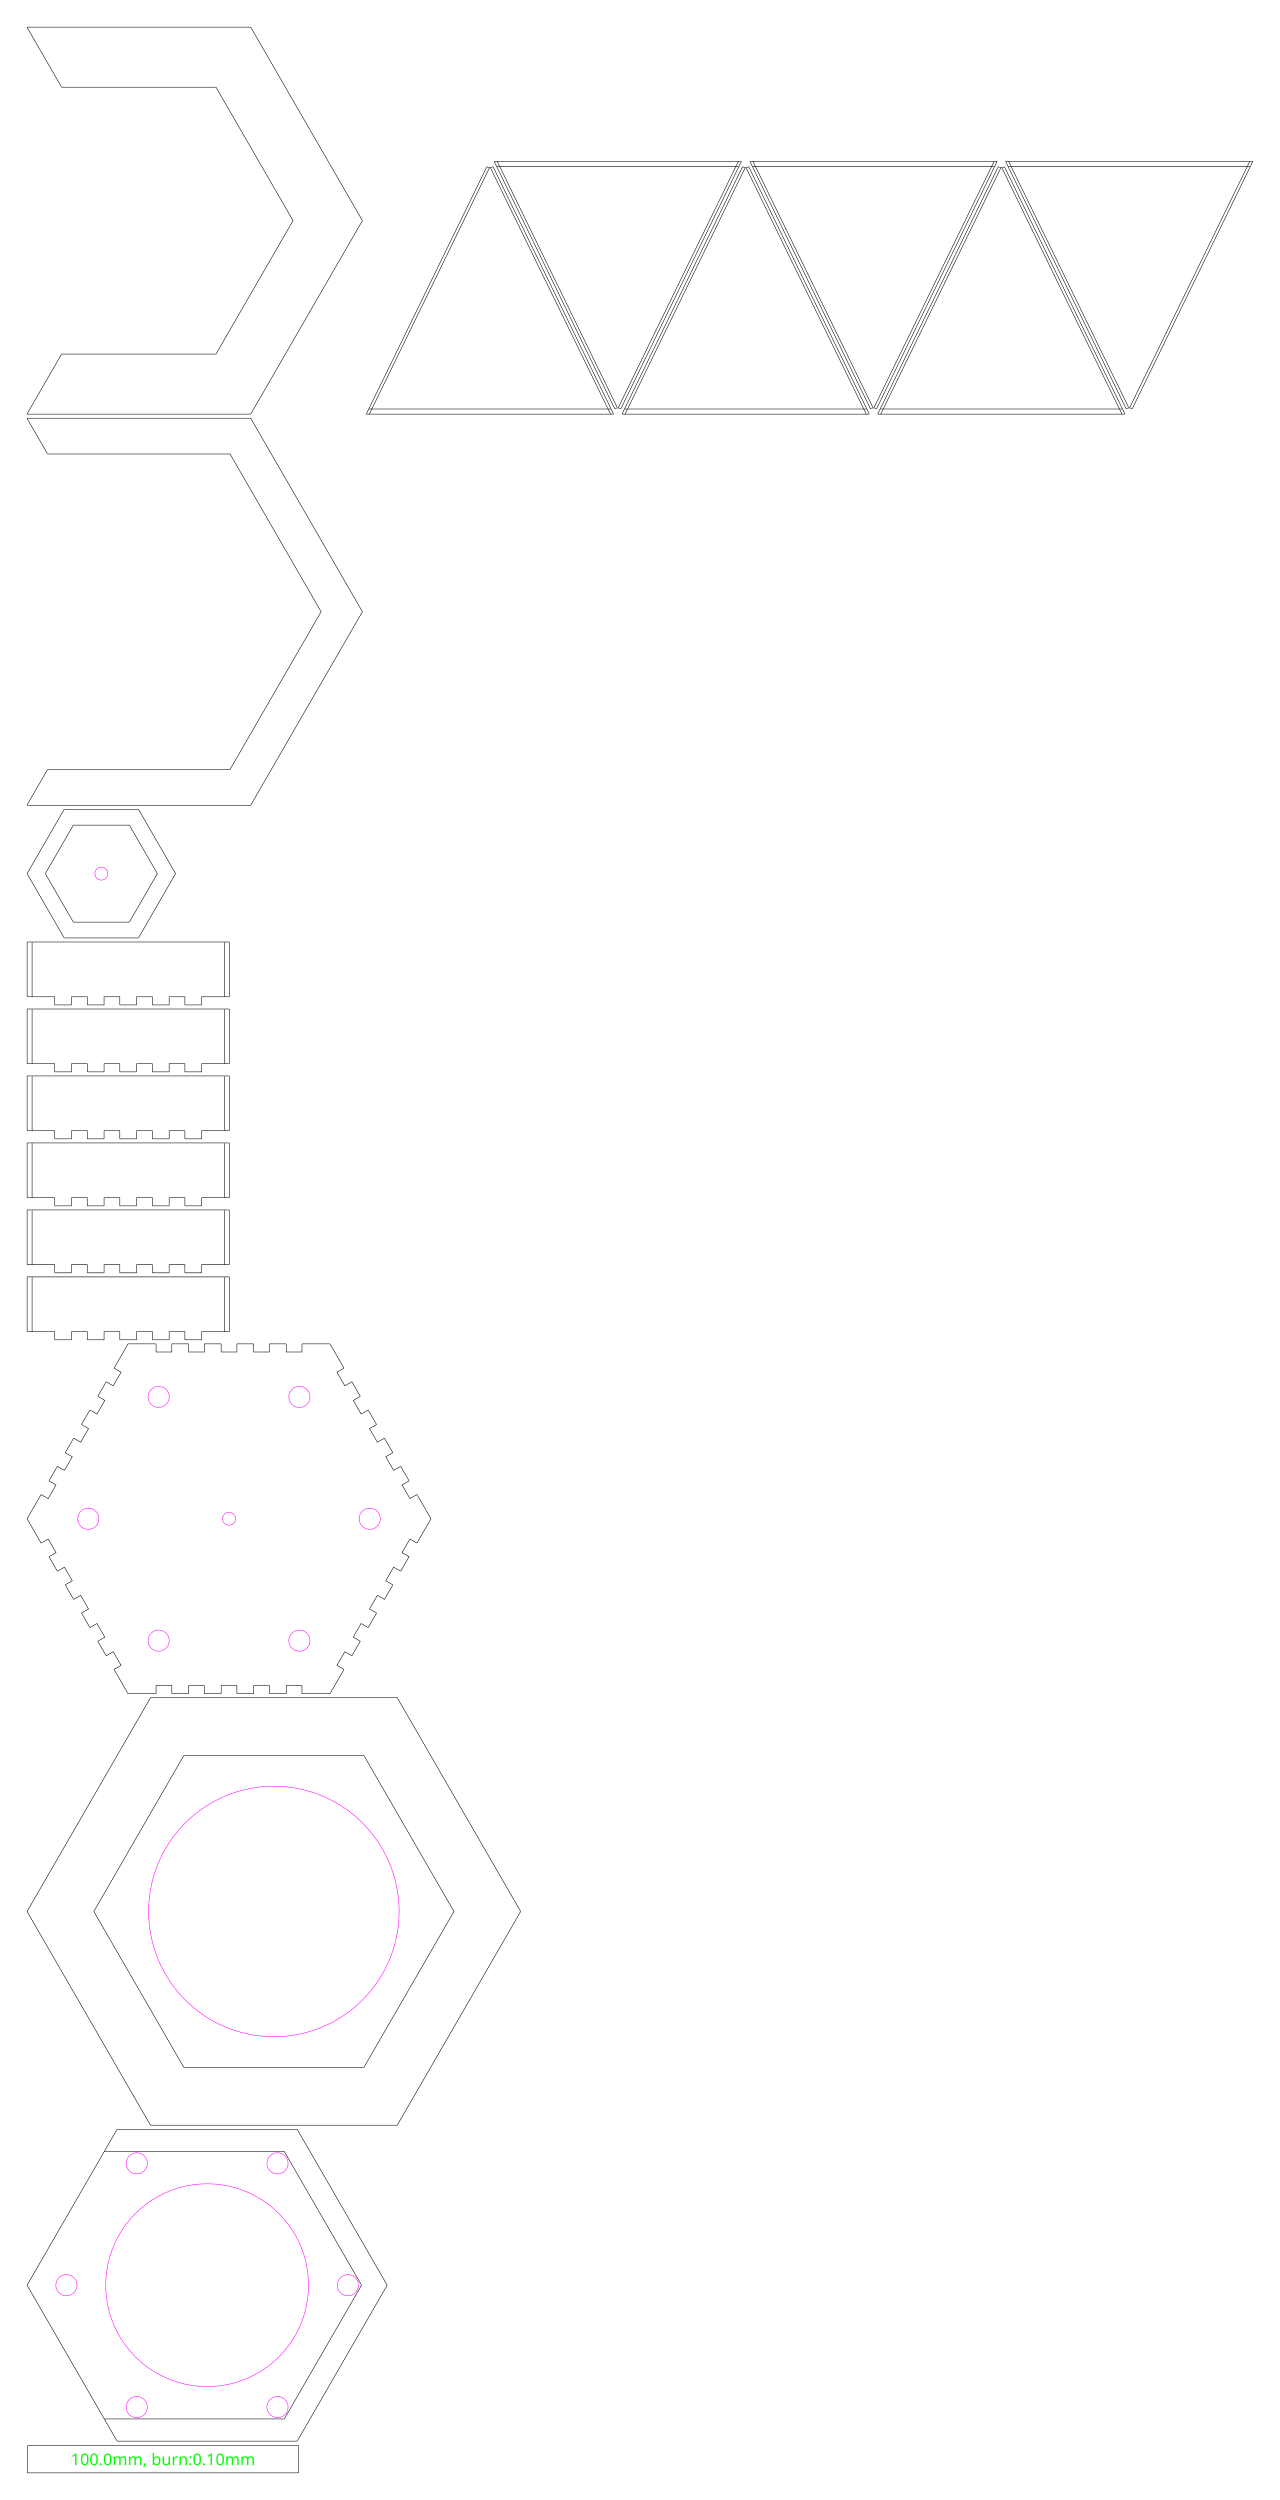
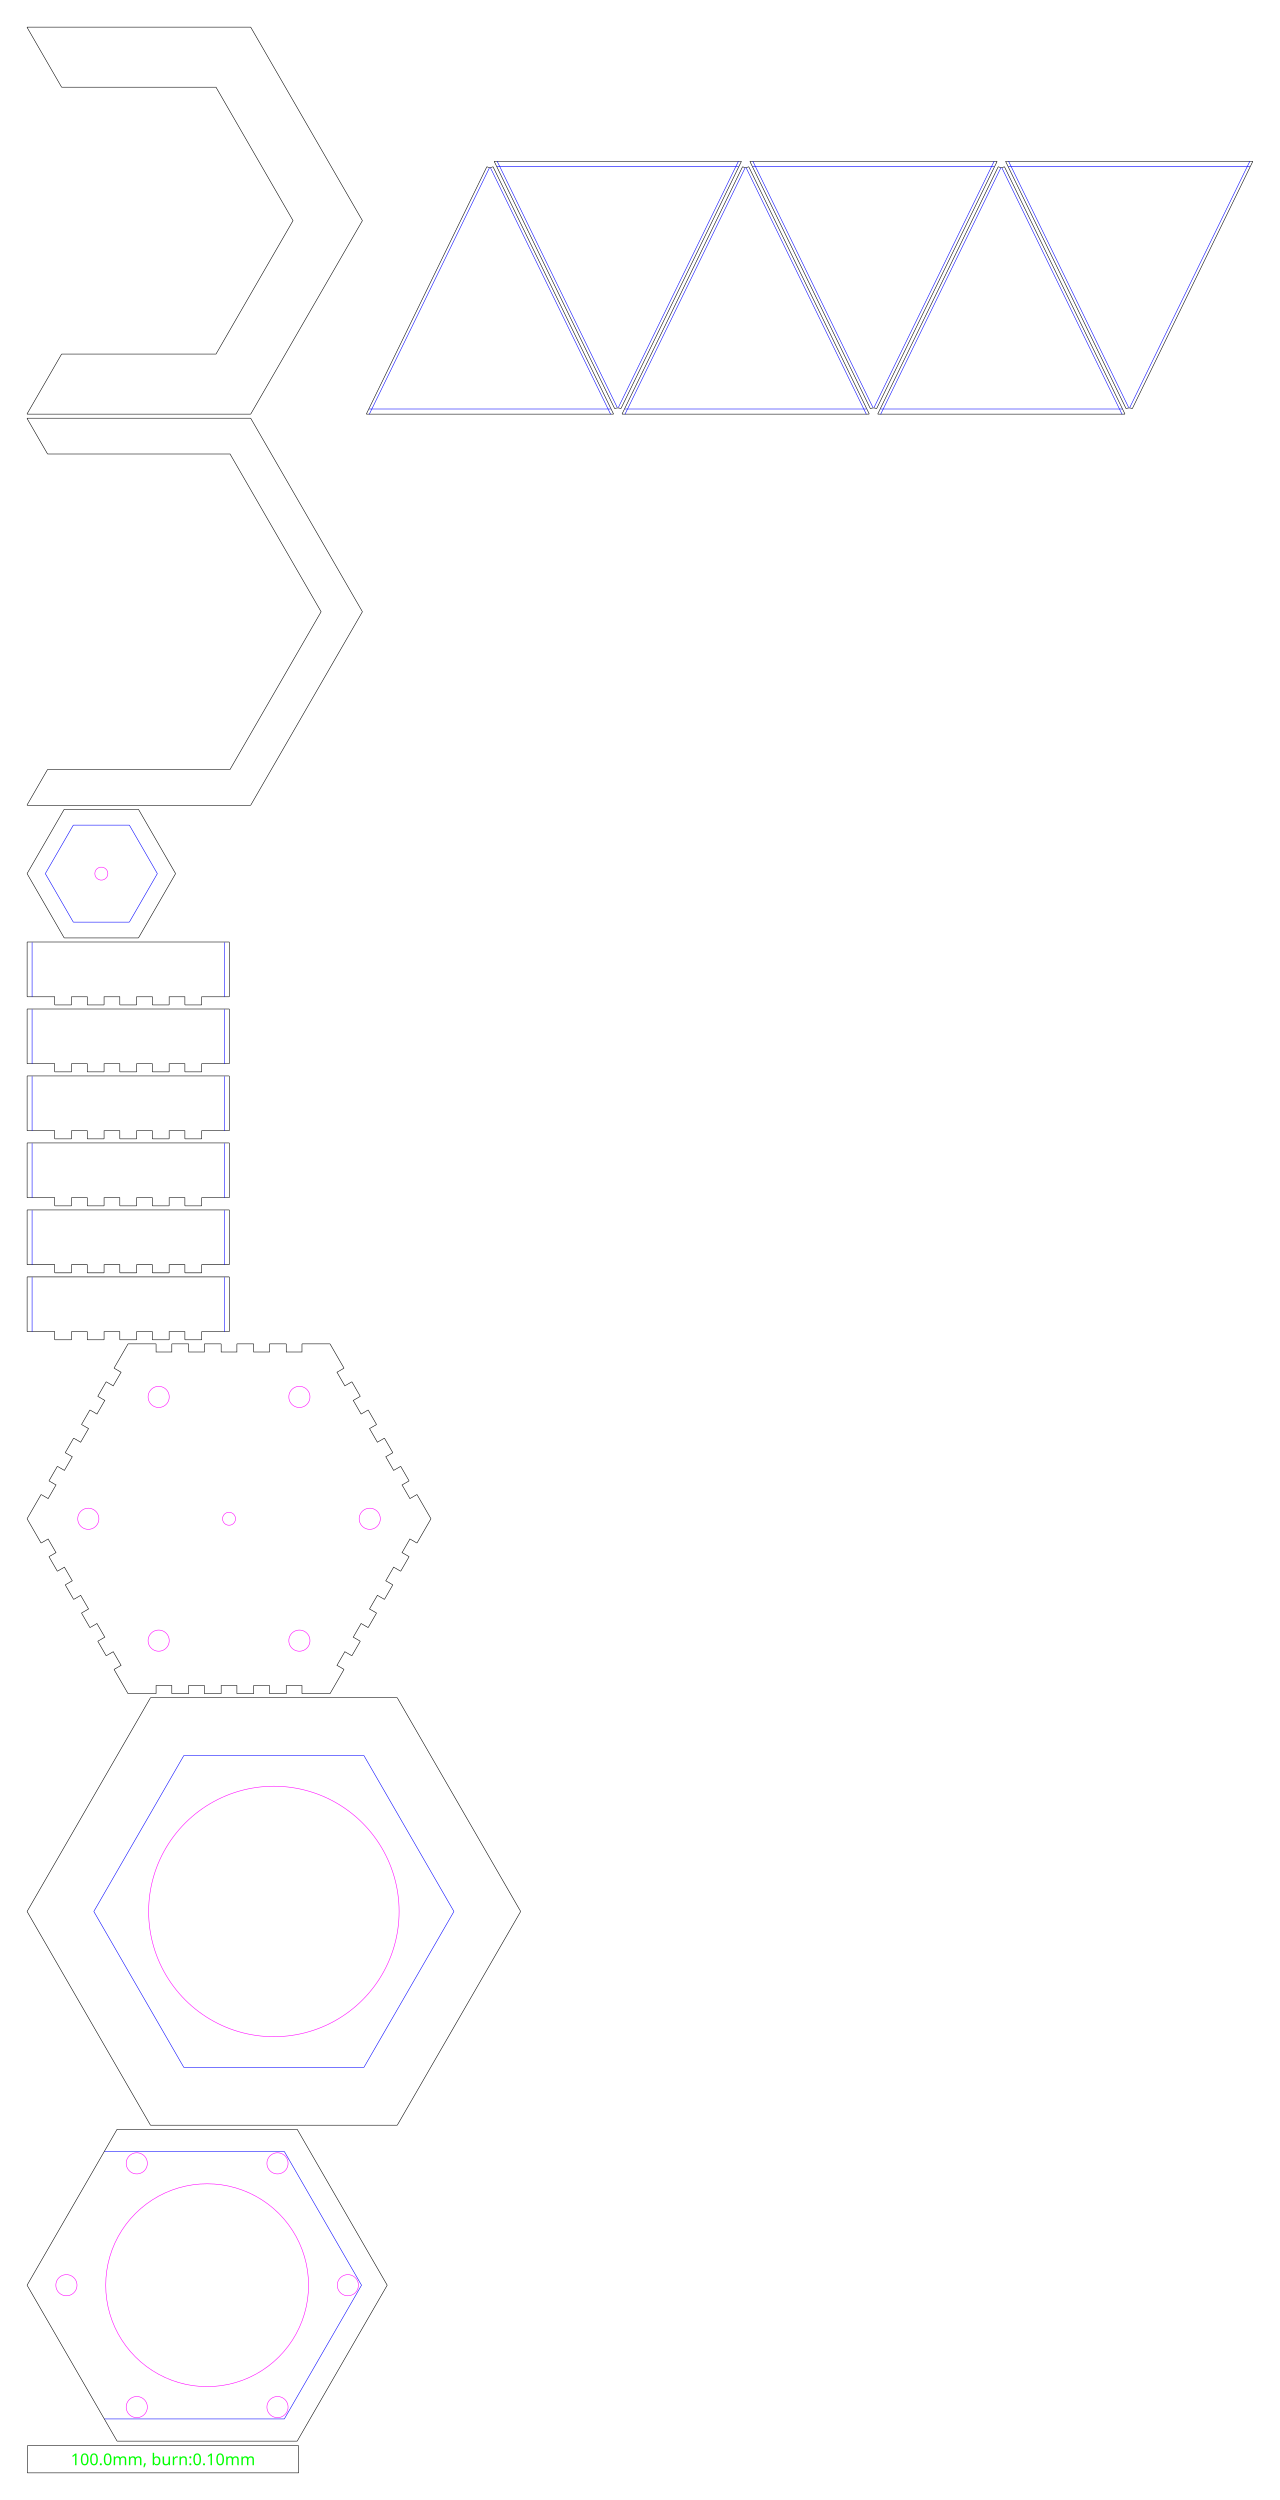
<svg xmlns="http://www.w3.org/2000/svg" height="921.90mm" viewBox="0.0 0.0 471.95 921.90" width="471.95mm">
  <g id="p-0" style="fill:none;stroke-linecap:round;stroke-linejoin:round;">
    <path d="M 10.100 911.899 H 110.100 V 901.899 H 10.100 V 911.899 Z" stroke="rgb(0,0,0)" stroke-width="0.20" />
    <text font-size="6px" style="font-family: sans-serif ; font-weight: normal; font-style: normal; fill: rgb(0,255,0)" text-anchor="middle" transform="matrix( 1.000 0.000 0.000 1.000 60.100 909.059 )">100.0mm, burn:0.10mm</text>
  </g>
  <g id="p-1" style="fill:none;stroke-linecap:round;stroke-linejoin:round;">
    <path d="M 113.785 842.695 C 113.785 849.864 111.724 856.883 107.847 862.915 C 103.971 868.946 98.443 873.736 91.921 876.715 C 85.399 879.693 78.159 880.734 71.062 879.714 C 63.965 878.694 57.311 875.655 51.893 870.960 C 46.474 866.264 42.520 860.111 40.500 853.231 C 38.480 846.352 38.480 839.037 40.500 832.158 C 42.520 825.278 46.474 819.125 51.893 814.430 C 57.311 809.734 63.965 806.696 71.062 805.675 C 78.159 804.655 85.399 805.696 91.921 808.674 C 98.443 811.653 103.971 816.443 107.847 822.475 C 111.724 828.506 113.785 835.525 113.785 842.695 Z" stroke="rgb(255,0,255)" stroke-width="0.20" />
    <path d="M 54.338 887.635 C 54.338 888.382 54.124 889.114 53.719 889.743 C 53.315 890.372 52.739 890.872 52.059 891.182 C 51.378 891.493 50.623 891.601 49.883 891.495 C 49.143 891.389 48.450 891.072 47.885 890.582 C 47.319 890.092 46.907 889.451 46.696 888.733 C 46.486 888.016 46.486 887.253 46.696 886.536 C 46.907 885.819 47.319 885.177 47.885 884.687 C 48.450 884.198 49.143 883.881 49.883 883.774 C 50.623 883.668 51.378 883.777 52.059 884.087 C 52.739 884.398 53.315 884.897 53.719 885.526 C 54.124 886.155 54.338 886.887 54.338 887.635 Z" stroke="rgb(255,0,255)" stroke-width="0.20" />
-     <path d="M 38.566 891.999 H 104.850 L 133.316 842.695 L 104.850 793.390 H 38.566" stroke="rgb(0,0,0)" stroke-width="0.20" />
+     <path d="M 38.566 891.999 H 104.850 L 133.316 842.695 L 104.850 793.390 H 38.566" stroke="rgb(0,0,255)" stroke-width="0.20" />
    <path d="M 43.242 900.199 H 109.527 C 109.563 900.199 109.596 900.180 109.614 900.149 L 142.756 842.745 C 142.774 842.714 142.774 842.676 142.756 842.645 L 109.614 785.240 C 109.596 785.210 109.563 785.190 109.527 785.190 H 43.242 C 43.207 785.190 43.174 785.210 43.156 785.240 L 10.013 842.645 C 9.996 842.676 9.996 842.714 10.013 842.745 L 43.156 900.149 C 43.174 900.180 43.207 900.199 43.242 900.199 Z" stroke="rgb(0,0,0)" stroke-width="0.20" />
    <path d="M 104.281 884.257 C 104.928 884.631 105.455 885.183 105.797 885.848 C 106.140 886.512 106.284 887.261 106.213 888.005 C 106.142 888.750 105.859 889.458 105.396 890.045 C 104.934 890.633 104.313 891.076 103.606 891.320 C 102.900 891.565 102.138 891.601 101.411 891.425 C 100.685 891.248 100.024 890.867 99.508 890.326 C 98.992 889.785 98.643 889.107 98.501 888.373 C 98.360 887.639 98.432 886.879 98.710 886.185 C 98.988 885.491 99.460 884.891 100.069 884.458 C 100.678 884.024 101.398 883.775 102.145 883.739 C 102.892 883.703 103.633 883.883 104.281 884.257 Z" stroke="rgb(255,0,255)" stroke-width="0.20" />
    <path d="M 126.327 839.317 C 126.974 838.943 127.716 838.763 128.462 838.799 C 129.209 838.835 129.930 839.084 130.539 839.518 C 131.148 839.951 131.620 840.551 131.898 841.245 C 132.175 841.939 132.248 842.699 132.106 843.433 C 131.965 844.167 131.615 844.845 131.099 845.386 C 130.584 845.927 129.923 846.308 129.196 846.485 C 128.470 846.661 127.708 846.625 127.001 846.380 C 126.295 846.136 125.673 845.693 125.211 845.105 C 124.749 844.518 124.466 843.810 124.395 843.065 C 124.324 842.321 124.468 841.572 124.810 840.908 C 125.153 840.243 125.679 839.691 126.327 839.317 Z" stroke="rgb(255,0,255)" stroke-width="0.20" />
    <path d="M 98.431 797.755 C 98.431 797.007 98.646 796.275 99.050 795.646 C 99.454 795.017 100.031 794.518 100.711 794.207 C 101.391 793.896 102.146 793.788 102.886 793.894 C 103.626 794.001 104.320 794.318 104.885 794.807 C 105.450 795.297 105.862 795.938 106.073 796.656 C 106.283 797.373 106.283 798.136 106.073 798.853 C 105.862 799.571 105.450 800.212 104.885 800.702 C 104.320 801.192 103.626 801.508 102.886 801.615 C 102.146 801.721 101.391 801.613 100.711 801.302 C 100.031 800.992 99.454 800.492 99.050 799.863 C 98.646 799.234 98.431 798.502 98.431 797.755 Z" stroke="rgb(255,0,255)" stroke-width="0.20" />
    <path d="M 48.488 801.132 C 47.841 800.758 47.315 800.206 46.972 799.542 C 46.629 798.877 46.485 798.128 46.556 797.384 C 46.627 796.640 46.911 795.931 47.373 795.344 C 47.835 794.756 48.456 794.314 49.163 794.069 C 49.869 793.825 50.631 793.788 51.358 793.964 C 52.084 794.141 52.745 794.522 53.261 795.063 C 53.777 795.604 54.126 796.282 54.268 797.016 C 54.409 797.751 54.337 798.510 54.059 799.204 C 53.781 799.898 53.310 800.498 52.701 800.931 C 52.092 801.365 51.371 801.615 50.624 801.650 C 49.877 801.686 49.136 801.506 48.488 801.132 Z" stroke="rgb(255,0,255)" stroke-width="0.20" />
    <path d="M 26.442 846.072 C 25.795 846.446 25.054 846.626 24.307 846.590 C 23.560 846.555 22.839 846.305 22.230 845.871 C 21.621 845.438 21.150 844.838 20.872 844.144 C 20.594 843.450 20.521 842.691 20.663 841.957 C 20.804 841.222 21.154 840.544 21.670 840.003 C 22.186 839.462 22.846 839.081 23.573 838.905 C 24.299 838.728 25.061 838.765 25.768 839.009 C 26.474 839.254 27.096 839.696 27.558 840.284 C 28.020 840.871 28.304 841.580 28.375 842.324 C 28.446 843.068 28.301 843.817 27.959 844.482 C 27.616 845.146 27.090 845.698 26.442 846.072 Z" stroke="rgb(255,0,255)" stroke-width="0.20" />
  </g>
  <g id="p-2" style="fill:none;stroke-linecap:round;stroke-linejoin:round;">
    <path d="M 147.177 704.875 C 147.177 713.729 144.632 722.396 139.845 729.845 C 135.059 737.293 128.232 743.208 120.178 746.886 C 112.124 750.564 103.183 751.850 94.420 750.590 C 85.656 749.330 77.439 745.577 70.748 739.779 C 64.057 733.981 59.173 726.382 56.678 717.887 C 54.184 709.392 54.184 700.359 56.678 691.864 C 59.173 683.369 64.057 675.769 70.748 669.971 C 77.439 664.173 85.656 660.421 94.420 659.161 C 103.183 657.901 112.124 659.186 120.178 662.864 C 128.232 666.542 135.059 672.458 139.845 679.906 C 144.632 687.354 147.177 696.022 147.177 704.875 Z" stroke="rgb(255,0,255)" stroke-width="0.20" />
-     <path d="M 67.850 762.380 H 134.135 C 134.170 762.380 134.203 762.360 134.221 762.330 L 167.364 704.925 C 167.381 704.894 167.381 704.856 167.364 704.825 L 134.221 647.421 C 134.203 647.390 134.170 647.371 134.135 647.371 H 67.850 C 67.814 647.371 67.781 647.390 67.763 647.421 L 34.621 704.825 C 34.603 704.856 34.603 704.894 34.621 704.925 L 67.763 762.330 C 67.781 762.360 67.814 762.380 67.850 762.380 Z" stroke="rgb(0,0,0)" stroke-width="0.20" />
+     <path d="M 67.850 762.380 H 134.135 C 134.170 762.380 134.203 762.360 134.221 762.330 L 167.364 704.925 C 167.381 704.894 167.381 704.856 167.364 704.825 L 134.221 647.421 C 134.203 647.390 134.170 647.371 134.135 647.371 H 67.850 C 67.814 647.371 67.781 647.390 67.763 647.421 L 34.621 704.825 C 34.603 704.856 34.603 704.894 34.621 704.925 L 67.763 762.330 C 67.781 762.360 67.814 762.380 67.850 762.380 Z" stroke="rgb(0,0,255)" stroke-width="0.20" />
    <path d="M 55.546 783.690 H 146.438 C 146.474 783.690 146.507 783.671 146.525 783.640 L 191.971 704.925 C 191.989 704.894 191.989 704.856 191.971 704.825 L 146.525 626.110 C 146.507 626.079 146.474 626.060 146.438 626.060 H 55.546 C 55.510 626.060 55.477 626.079 55.460 626.110 L 10.013 704.825 C 9.996 704.856 9.996 704.894 10.013 704.925 L 55.460 783.640 C 55.477 783.671 55.510 783.690 55.546 783.690 Z" stroke="rgb(0,0,0)" stroke-width="0.20" />
  </g>
  <g id="p-3" style="fill:none;stroke-linecap:round;stroke-linejoin:round;">
    <path d="M 86.856 560.066 C 86.856 560.526 86.724 560.976 86.475 561.363 C 86.227 561.750 85.872 562.058 85.453 562.249 C 85.035 562.440 84.570 562.507 84.115 562.441 C 83.659 562.376 83.232 562.181 82.885 561.880 C 82.537 561.578 82.283 561.183 82.154 560.742 C 82.024 560.301 82.024 559.831 82.154 559.390 C 82.283 558.948 82.537 558.553 82.885 558.252 C 83.232 557.951 83.659 557.756 84.115 557.690 C 84.570 557.625 85.035 557.692 85.453 557.883 C 85.872 558.074 86.227 558.381 86.475 558.768 C 86.724 559.155 86.856 559.606 86.856 560.066 Z" stroke="rgb(255,0,255)" stroke-width="0.20" />
    <path d="M 62.410 605.006 C 62.410 605.754 62.195 606.485 61.791 607.114 C 61.387 607.743 60.810 608.243 60.130 608.553 C 59.450 608.864 58.695 608.973 57.955 608.866 C 57.215 608.760 56.521 608.443 55.956 607.953 C 55.391 607.464 54.979 606.822 54.768 606.105 C 54.558 605.387 54.558 604.624 54.768 603.907 C 54.979 603.190 55.391 602.548 55.956 602.058 C 56.521 601.569 57.215 601.252 57.955 601.146 C 58.695 601.039 59.450 601.148 60.130 601.458 C 60.810 601.769 61.387 602.268 61.791 602.897 C 62.195 603.526 62.410 604.258 62.410 605.006 Z" stroke="rgb(255,0,255)" stroke-width="0.20" />
    <path d="M 49.010 624.560 H 57.456 C 57.512 624.560 57.556 624.516 57.556 624.460 V 621.560 C 57.556 621.460 57.456 621.560 57.556 621.560 H 63.356 C 63.456 621.560 63.356 621.460 63.356 621.560 V 624.460 C 63.356 624.516 63.401 624.560 63.456 624.560 H 69.456 C 69.512 624.560 69.556 624.516 69.556 624.460 V 621.560 C 69.556 621.460 69.456 621.560 69.556 621.560 H 75.356 C 75.456 621.560 75.356 621.460 75.356 621.560 V 624.460 C 75.356 624.516 75.401 624.560 75.456 624.560 H 81.456 C 81.512 624.560 81.556 624.516 81.556 624.460 V 621.560 C 81.556 621.460 81.456 621.560 81.556 621.560 H 87.356 C 87.456 621.560 87.356 621.460 87.356 621.560 V 624.460 C 87.356 624.516 87.401 624.560 87.456 624.560 H 93.456 C 93.512 624.560 93.556 624.516 93.556 624.460 V 621.560 C 93.556 621.460 93.456 621.560 93.556 621.560 H 99.356 C 99.456 621.560 99.356 621.460 99.356 621.560 V 624.460 C 99.356 624.516 99.401 624.560 99.456 624.560 H 105.456 C 105.512 624.560 105.556 624.516 105.556 624.460 V 621.560 C 105.556 621.460 105.456 621.560 105.556 621.560 H 111.356 C 111.456 621.560 111.356 621.460 111.356 621.560 V 624.460 C 111.356 624.516 111.401 624.560 111.456 624.560 H 119.903 H 121.635 C 121.670 624.560 121.703 624.541 121.721 624.510 L 122.587 623.010 L 126.810 615.696 C 126.838 615.648 126.822 615.587 126.774 615.559 L 124.262 614.109 C 124.176 614.059 124.212 614.196 124.262 614.109 L 127.162 609.086 C 127.212 609.000 127.076 609.036 127.162 609.086 L 129.674 610.536 C 129.722 610.564 129.783 610.547 129.810 610.500 L 132.810 605.303 C 132.838 605.256 132.822 605.194 132.774 605.167 L 130.262 603.717 C 130.176 603.667 130.212 603.803 130.262 603.717 L 133.162 598.694 C 133.212 598.607 133.076 598.644 133.162 598.694 L 135.674 600.144 C 135.722 600.172 135.783 600.155 135.810 600.107 L 138.810 594.911 C 138.838 594.863 138.822 594.802 138.774 594.775 L 136.262 593.325 C 136.176 593.275 136.212 593.411 136.262 593.325 L 139.162 588.302 C 139.212 588.215 139.076 588.252 139.162 588.302 L 141.674 589.752 C 141.722 589.779 141.783 589.763 141.810 589.715 L 144.810 584.519 C 144.838 584.471 144.822 584.410 144.774 584.382 L 142.262 582.932 C 142.176 582.882 142.212 583.019 142.262 582.932 L 145.162 577.909 C 145.212 577.823 145.076 577.859 145.162 577.909 L 147.674 579.359 C 147.722 579.387 147.783 579.371 147.810 579.323 L 150.810 574.127 C 150.838 574.079 150.822 574.018 150.774 573.990 L 148.262 572.540 C 148.176 572.490 148.212 572.627 148.262 572.540 L 151.162 567.517 C 151.212 567.430 151.076 567.467 151.162 567.517 L 153.674 568.967 C 153.722 568.995 153.783 568.978 153.810 568.930 L 158.033 561.616 L 158.899 560.116 C 158.917 560.085 158.917 560.047 158.899 560.016 L 158.033 558.516 L 153.810 551.201 C 153.783 551.153 153.722 551.137 153.674 551.165 L 151.162 552.615 C 151.076 552.665 151.212 552.701 151.162 552.615 L 148.262 547.592 C 148.212 547.505 148.176 547.642 148.262 547.592 L 150.774 546.142 C 150.822 546.114 150.838 546.053 150.810 546.005 L 147.810 540.809 C 147.783 540.761 147.722 540.745 147.674 540.772 L 145.162 542.222 C 145.076 542.272 145.212 542.309 145.162 542.222 L 142.262 537.199 C 142.212 537.113 142.176 537.249 142.262 537.199 L 144.774 535.749 C 144.822 535.722 144.838 535.661 144.810 535.613 L 141.810 530.417 C 141.783 530.369 141.722 530.352 141.674 530.380 L 139.162 531.830 C 139.076 531.880 139.212 531.917 139.162 531.830 L 136.262 526.807 C 136.212 526.720 136.176 526.857 136.262 526.807 L 138.774 525.357 C 138.822 525.329 138.838 525.268 138.810 525.220 L 135.810 520.024 C 135.783 519.976 135.722 519.960 135.674 519.988 L 133.162 521.438 C 133.076 521.488 133.212 521.524 133.162 521.438 L 130.262 516.415 C 130.212 516.328 130.176 516.465 130.262 516.415 L 132.774 514.965 C 132.822 514.937 132.838 514.876 132.810 514.828 L 129.810 509.632 C 129.783 509.584 129.722 509.568 129.674 509.595 L 127.162 511.045 C 127.076 511.095 127.212 511.132 127.162 511.045 L 124.262 506.022 C 124.212 505.936 124.176 506.072 124.262 506.022 L 126.774 504.572 C 126.822 504.545 126.838 504.484 126.810 504.436 L 122.587 497.121 L 121.721 495.621 C 121.703 495.590 121.670 495.571 121.635 495.571 H 119.903 H 111.456 C 111.401 495.571 111.356 495.616 111.356 495.671 V 498.571 C 111.356 498.671 111.456 498.571 111.356 498.571 H 105.556 C 105.456 498.571 105.556 498.671 105.556 498.571 V 495.671 C 105.556 495.616 105.512 495.571 105.456 495.571 H 99.456 C 99.401 495.571 99.356 495.616 99.356 495.671 V 498.571 C 99.356 498.671 99.456 498.571 99.356 498.571 H 93.556 C 93.456 498.571 93.556 498.671 93.556 498.571 V 495.671 C 93.556 495.616 93.512 495.571 93.456 495.571 H 87.456 C 87.401 495.571 87.356 495.616 87.356 495.671 V 498.571 C 87.356 498.671 87.456 498.571 87.356 498.571 H 81.556 C 81.456 498.571 81.556 498.671 81.556 498.571 V 495.671 C 81.556 495.616 81.512 495.571 81.456 495.571 H 75.456 C 75.401 495.571 75.356 495.616 75.356 495.671 V 498.571 C 75.356 498.671 75.456 498.571 75.356 498.571 H 69.556 C 69.456 498.571 69.556 498.671 69.556 498.571 V 495.671 C 69.556 495.616 69.512 495.571 69.456 495.571 H 63.456 C 63.401 495.571 63.356 495.616 63.356 495.671 V 498.571 C 63.356 498.671 63.456 498.571 63.356 498.571 H 57.556 C 57.456 498.571 57.556 498.671 57.556 498.571 V 495.671 C 57.556 495.616 57.512 495.571 57.456 495.571 H 49.010 H 47.278 C 47.242 495.571 47.209 495.590 47.192 495.621 L 46.326 497.121 L 42.102 504.436 C 42.075 504.484 42.091 504.545 42.139 504.572 L 44.651 506.022 C 44.737 506.072 44.701 505.936 44.651 506.022 L 41.751 511.045 C 41.701 511.132 41.837 511.095 41.751 511.045 L 39.239 509.595 C 39.191 509.568 39.130 509.584 39.102 509.632 L 36.102 514.828 C 36.075 514.876 36.091 514.937 36.139 514.965 L 38.651 516.415 C 38.737 516.465 38.701 516.328 38.651 516.415 L 35.751 521.438 C 35.701 521.524 35.837 521.488 35.751 521.438 L 33.239 519.988 C 33.191 519.960 33.130 519.976 33.102 520.024 L 30.102 525.220 C 30.075 525.268 30.091 525.329 30.139 525.357 L 32.651 526.807 C 32.737 526.857 32.701 526.720 32.651 526.807 L 29.751 531.830 C 29.701 531.917 29.837 531.880 29.751 531.830 L 27.239 530.380 C 27.191 530.352 27.130 530.369 27.102 530.417 L 24.102 535.613 C 24.075 535.661 24.091 535.722 24.139 535.749 L 26.651 537.199 C 26.737 537.249 26.701 537.113 26.651 537.199 L 23.751 542.222 C 23.701 542.309 23.837 542.272 23.751 542.222 L 21.239 540.772 C 21.191 540.745 21.130 540.761 21.102 540.809 L 18.102 546.005 C 18.075 546.053 18.091 546.114 18.139 546.142 L 20.651 547.592 C 20.737 547.642 20.701 547.505 20.651 547.592 L 17.751 552.615 C 17.701 552.701 17.837 552.665 17.751 552.615 L 15.239 551.165 C 15.191 551.137 15.130 551.153 15.102 551.201 L 10.879 558.516 L 10.013 560.016 C 9.996 560.047 9.996 560.085 10.013 560.116 L 10.879 561.616 L 15.102 568.930 C 15.130 568.978 15.191 568.995 15.239 568.967 L 17.751 567.517 C 17.837 567.467 17.701 567.430 17.751 567.517 L 20.651 572.540 C 20.701 572.627 20.737 572.490 20.651 572.540 L 18.139 573.990 C 18.091 574.018 18.075 574.079 18.102 574.127 L 21.102 579.323 C 21.130 579.371 21.191 579.387 21.239 579.359 L 23.751 577.909 C 23.837 577.859 23.701 577.823 23.751 577.909 L 26.651 582.932 C 26.701 583.019 26.737 582.882 26.651 582.932 L 24.139 584.382 C 24.091 584.410 24.075 584.471 24.102 584.519 L 27.102 589.715 C 27.130 589.763 27.191 589.779 27.239 589.752 L 29.751 588.302 C 29.837 588.252 29.701 588.215 29.751 588.302 L 32.651 593.325 C 32.701 593.411 32.737 593.275 32.651 593.325 L 30.139 594.775 C 30.091 594.802 30.075 594.863 30.102 594.911 L 33.102 600.107 C 33.130 600.155 33.191 600.172 33.239 600.144 L 35.751 598.694 C 35.837 598.644 35.701 598.607 35.751 598.694 L 38.651 603.717 C 38.701 603.803 38.737 603.667 38.651 603.717 L 36.139 605.167 C 36.091 605.194 36.075 605.256 36.102 605.303 L 39.102 610.500 C 39.130 610.547 39.191 610.564 39.239 610.536 L 41.751 609.086 C 41.837 609.036 41.701 609.000 41.751 609.086 L 44.651 614.109 C 44.701 614.196 44.737 614.059 44.651 614.109 L 42.139 615.559 C 42.091 615.587 42.075 615.648 42.102 615.696 L 46.326 623.010 L 47.192 624.510 C 47.209 624.541 47.242 624.560 47.278 624.560 H 49.010 Z" stroke="rgb(0,0,0)" stroke-width="0.20" />
    <path d="M 112.353 601.628 C 113.000 602.002 113.526 602.554 113.869 603.219 C 114.212 603.883 114.356 604.632 114.285 605.377 C 114.214 606.121 113.930 606.829 113.468 607.417 C 113.006 608.004 112.385 608.447 111.678 608.691 C 110.972 608.936 110.210 608.972 109.483 608.796 C 108.757 608.620 108.096 608.238 107.580 607.697 C 107.064 607.156 106.715 606.478 106.573 605.744 C 106.432 605.010 106.504 604.250 106.782 603.556 C 107.060 602.862 107.531 602.263 108.140 601.829 C 108.749 601.395 109.470 601.146 110.217 601.110 C 110.964 601.075 111.705 601.255 112.353 601.628 Z" stroke="rgb(255,0,255)" stroke-width="0.20" />
    <path d="M 134.399 556.688 C 135.046 556.314 135.787 556.135 136.534 556.170 C 137.281 556.206 138.002 556.455 138.611 556.889 C 139.220 557.323 139.691 557.922 139.969 558.616 C 140.247 559.310 140.320 560.070 140.178 560.804 C 140.037 561.538 139.687 562.216 139.171 562.757 C 138.655 563.298 137.995 563.680 137.268 563.856 C 136.542 564.032 135.780 563.996 135.073 563.751 C 134.367 563.507 133.745 563.064 133.283 562.477 C 132.821 561.889 132.537 561.181 132.466 560.437 C 132.395 559.692 132.540 558.943 132.882 558.279 C 133.225 557.614 133.751 557.062 134.399 556.688 Z" stroke="rgb(255,0,255)" stroke-width="0.20" />
    <path d="M 106.503 515.126 C 106.503 514.378 106.717 513.646 107.122 513.017 C 107.526 512.388 108.102 511.889 108.782 511.578 C 109.463 511.268 110.218 511.159 110.958 511.265 C 111.698 511.372 112.391 511.689 112.957 512.178 C 113.522 512.668 113.934 513.310 114.145 514.027 C 114.355 514.744 114.355 515.507 114.145 516.225 C 113.934 516.942 113.522 517.584 112.957 518.073 C 112.391 518.563 111.698 518.880 110.958 518.986 C 110.218 519.092 109.463 518.984 108.782 518.673 C 108.102 518.363 107.526 517.863 107.122 517.234 C 106.717 516.605 106.503 515.873 106.503 515.126 Z" stroke="rgb(255,0,255)" stroke-width="0.20" />
    <path d="M 56.560 518.503 C 55.913 518.129 55.386 517.577 55.044 516.913 C 54.701 516.248 54.557 515.499 54.628 514.755 C 54.699 514.011 54.982 513.303 55.445 512.715 C 55.907 512.127 56.528 511.685 57.235 511.440 C 57.941 511.196 58.703 511.159 59.430 511.336 C 60.156 511.512 60.817 511.893 61.333 512.434 C 61.849 512.976 62.198 513.654 62.340 514.388 C 62.481 515.122 62.409 515.881 62.131 516.575 C 61.853 517.269 61.381 517.869 60.772 518.303 C 60.163 518.736 59.443 518.986 58.696 519.021 C 57.949 519.057 57.208 518.877 56.560 518.503 Z" stroke="rgb(255,0,255)" stroke-width="0.20" />
    <path d="M 34.514 563.443 C 33.867 563.817 33.125 563.997 32.379 563.961 C 31.632 563.926 30.911 563.676 30.302 563.243 C 29.693 562.809 29.221 562.209 28.943 561.515 C 28.666 560.821 28.593 560.062 28.735 559.328 C 28.876 558.594 29.226 557.916 29.742 557.375 C 30.257 556.833 30.918 556.452 31.645 556.276 C 32.371 556.099 33.133 556.136 33.840 556.380 C 34.546 556.625 35.168 557.067 35.630 557.655 C 36.092 558.243 36.375 558.951 36.446 559.695 C 36.518 560.439 36.373 561.188 36.031 561.853 C 35.688 562.517 35.162 563.069 34.514 563.443 Z" stroke="rgb(255,0,255)" stroke-width="0.20" />
  </g>
  <g id="p-4" style="fill:none;stroke-linecap:round;stroke-linejoin:round;">
    <path d="M 10.100 491.071 H 11.832 H 20.178 C 20.278 491.071 20.178 490.971 20.178 491.071 V 493.971 C 20.178 494.027 20.223 494.071 20.278 494.071 H 26.278 C 26.333 494.071 26.378 494.027 26.378 493.971 V 491.071 C 26.378 490.971 26.278 491.071 26.378 491.071 H 32.178 C 32.278 491.071 32.178 490.971 32.178 491.071 V 493.971 C 32.178 494.027 32.223 494.071 32.278 494.071 H 38.278 C 38.333 494.071 38.378 494.027 38.378 493.971 V 491.071 C 38.378 490.971 38.278 491.071 38.378 491.071 H 44.178 C 44.278 491.071 44.178 490.971 44.178 491.071 V 493.971 C 44.178 494.027 44.223 494.071 44.278 494.071 H 50.278 C 50.333 494.071 50.378 494.027 50.378 493.971 V 491.071 C 50.378 490.971 50.278 491.071 50.378 491.071 H 56.178 C 56.278 491.071 56.178 490.971 56.178 491.071 V 493.971 C 56.178 494.027 56.223 494.071 56.278 494.071 H 62.278 C 62.333 494.071 62.378 494.027 62.378 493.971 V 491.071 C 62.378 490.971 62.278 491.071 62.378 491.071 H 68.178 C 68.278 491.071 68.178 490.971 68.178 491.071 V 493.971 C 68.178 494.027 68.223 494.071 68.278 494.071 H 74.278 C 74.333 494.071 74.378 494.027 74.378 493.971 V 491.071 C 74.378 490.971 74.278 491.071 74.378 491.071 H 82.724 H 84.456 C 84.512 491.071 84.556 491.027 84.556 490.971 V 470.971 C 84.556 470.916 84.512 470.871 84.456 470.871 H 10.100 C 10.045 470.871 10.000 470.916 10.000 470.971 V 490.971 C 10.000 491.027 10.045 491.071 10.100 491.071 Z" stroke="rgb(0,0,0)" stroke-width="0.20" />
-     <path d="M 11.832 491.071 V 471.071 M 82.724 491.071 V 471.071" stroke="rgb(0,0,0)" stroke-width="0.20" />
+     <path d="M 11.832 491.071 V 471.071 M 82.724 491.071 V 471.071" stroke="rgb(0,0,255)" stroke-width="0.20" />
  </g>
  <g id="p-5" style="fill:none;stroke-linecap:round;stroke-linejoin:round;">
    <path d="M 10.100 466.371 H 11.832 H 20.178 C 20.278 466.371 20.178 466.271 20.178 466.371 V 469.271 C 20.178 469.327 20.223 469.371 20.278 469.371 H 26.278 C 26.333 469.371 26.378 469.327 26.378 469.271 V 466.371 C 26.378 466.271 26.278 466.371 26.378 466.371 H 32.178 C 32.278 466.371 32.178 466.271 32.178 466.371 V 469.271 C 32.178 469.327 32.223 469.371 32.278 469.371 H 38.278 C 38.333 469.371 38.378 469.327 38.378 469.271 V 466.371 C 38.378 466.271 38.278 466.371 38.378 466.371 H 44.178 C 44.278 466.371 44.178 466.271 44.178 466.371 V 469.271 C 44.178 469.327 44.223 469.371 44.278 469.371 H 50.278 C 50.333 469.371 50.378 469.327 50.378 469.271 V 466.371 C 50.378 466.271 50.278 466.371 50.378 466.371 H 56.178 C 56.278 466.371 56.178 466.271 56.178 466.371 V 469.271 C 56.178 469.327 56.223 469.371 56.278 469.371 H 62.278 C 62.333 469.371 62.378 469.327 62.378 469.271 V 466.371 C 62.378 466.271 62.278 466.371 62.378 466.371 H 68.178 C 68.278 466.371 68.178 466.271 68.178 466.371 V 469.271 C 68.178 469.327 68.223 469.371 68.278 469.371 H 74.278 C 74.333 469.371 74.378 469.327 74.378 469.271 V 466.371 C 74.378 466.271 74.278 466.371 74.378 466.371 H 82.724 H 84.456 C 84.512 466.371 84.556 466.327 84.556 466.271 V 446.271 C 84.556 446.216 84.512 446.171 84.456 446.171 H 10.100 C 10.045 446.171 10.000 446.216 10.000 446.271 V 466.271 C 10.000 466.327 10.045 466.371 10.100 466.371 Z" stroke="rgb(0,0,0)" stroke-width="0.20" />
-     <path d="M 11.832 466.371 V 446.371 M 82.724 466.371 V 446.371" stroke="rgb(0,0,0)" stroke-width="0.20" />
+     <path d="M 11.832 466.371 V 446.371 M 82.724 466.371 V 446.371" stroke="rgb(0,0,255)" stroke-width="0.20" />
  </g>
  <g id="p-6" style="fill:none;stroke-linecap:round;stroke-linejoin:round;">
    <path d="M 10.100 441.671 H 11.832 H 20.178 C 20.278 441.671 20.178 441.571 20.178 441.671 V 444.571 C 20.178 444.627 20.223 444.671 20.278 444.671 H 26.278 C 26.333 444.671 26.378 444.627 26.378 444.571 V 441.671 C 26.378 441.571 26.278 441.671 26.378 441.671 H 32.178 C 32.278 441.671 32.178 441.571 32.178 441.671 V 444.571 C 32.178 444.627 32.223 444.671 32.278 444.671 H 38.278 C 38.333 444.671 38.378 444.627 38.378 444.571 V 441.671 C 38.378 441.571 38.278 441.671 38.378 441.671 H 44.178 C 44.278 441.671 44.178 441.571 44.178 441.671 V 444.571 C 44.178 444.627 44.223 444.671 44.278 444.671 H 50.278 C 50.333 444.671 50.378 444.627 50.378 444.571 V 441.671 C 50.378 441.571 50.278 441.671 50.378 441.671 H 56.178 C 56.278 441.671 56.178 441.571 56.178 441.671 V 444.571 C 56.178 444.627 56.223 444.671 56.278 444.671 H 62.278 C 62.333 444.671 62.378 444.627 62.378 444.571 V 441.671 C 62.378 441.571 62.278 441.671 62.378 441.671 H 68.178 C 68.278 441.671 68.178 441.571 68.178 441.671 V 444.571 C 68.178 444.627 68.223 444.671 68.278 444.671 H 74.278 C 74.333 444.671 74.378 444.627 74.378 444.571 V 441.671 C 74.378 441.571 74.278 441.671 74.378 441.671 H 82.724 H 84.456 C 84.512 441.671 84.556 441.627 84.556 441.571 V 421.571 C 84.556 421.516 84.512 421.471 84.456 421.471 H 10.100 C 10.045 421.471 10.000 421.516 10.000 421.571 V 441.571 C 10.000 441.627 10.045 441.671 10.100 441.671 Z" stroke="rgb(0,0,0)" stroke-width="0.20" />
-     <path d="M 11.832 441.671 V 421.671 M 82.724 441.671 V 421.671" stroke="rgb(0,0,0)" stroke-width="0.20" />
+     <path d="M 11.832 441.671 V 421.671 M 82.724 441.671 V 421.671" stroke="rgb(0,0,255)" stroke-width="0.20" />
  </g>
  <g id="p-7" style="fill:none;stroke-linecap:round;stroke-linejoin:round;">
    <path d="M 10.100 416.971 H 11.832 H 20.178 C 20.278 416.971 20.178 416.871 20.178 416.971 V 419.871 C 20.178 419.927 20.223 419.971 20.278 419.971 H 26.278 C 26.333 419.971 26.378 419.927 26.378 419.871 V 416.971 C 26.378 416.871 26.278 416.971 26.378 416.971 H 32.178 C 32.278 416.971 32.178 416.871 32.178 416.971 V 419.871 C 32.178 419.927 32.223 419.971 32.278 419.971 H 38.278 C 38.333 419.971 38.378 419.927 38.378 419.871 V 416.971 C 38.378 416.871 38.278 416.971 38.378 416.971 H 44.178 C 44.278 416.971 44.178 416.871 44.178 416.971 V 419.871 C 44.178 419.927 44.223 419.971 44.278 419.971 H 50.278 C 50.333 419.971 50.378 419.927 50.378 419.871 V 416.971 C 50.378 416.871 50.278 416.971 50.378 416.971 H 56.178 C 56.278 416.971 56.178 416.871 56.178 416.971 V 419.871 C 56.178 419.927 56.223 419.971 56.278 419.971 H 62.278 C 62.333 419.971 62.378 419.927 62.378 419.871 V 416.971 C 62.378 416.871 62.278 416.971 62.378 416.971 H 68.178 C 68.278 416.971 68.178 416.871 68.178 416.971 V 419.871 C 68.178 419.927 68.223 419.971 68.278 419.971 H 74.278 C 74.333 419.971 74.378 419.927 74.378 419.871 V 416.971 C 74.378 416.871 74.278 416.971 74.378 416.971 H 82.724 H 84.456 C 84.512 416.971 84.556 416.927 84.556 416.871 V 396.871 C 84.556 396.816 84.512 396.771 84.456 396.771 H 10.100 C 10.045 396.771 10.000 396.816 10.000 396.871 V 416.871 C 10.000 416.927 10.045 416.971 10.100 416.971 Z" stroke="rgb(0,0,0)" stroke-width="0.20" />
-     <path d="M 11.832 416.971 V 396.971 M 82.724 416.971 V 396.971" stroke="rgb(0,0,0)" stroke-width="0.20" />
+     <path d="M 11.832 416.971 V 396.971 M 82.724 416.971 V 396.971" stroke="rgb(0,0,255)" stroke-width="0.20" />
  </g>
  <g id="p-8" style="fill:none;stroke-linecap:round;stroke-linejoin:round;">
    <path d="M 10.100 392.271 H 11.832 H 20.178 C 20.278 392.271 20.178 392.171 20.178 392.271 V 395.171 C 20.178 395.227 20.223 395.271 20.278 395.271 H 26.278 C 26.333 395.271 26.378 395.227 26.378 395.171 V 392.271 C 26.378 392.171 26.278 392.271 26.378 392.271 H 32.178 C 32.278 392.271 32.178 392.171 32.178 392.271 V 395.171 C 32.178 395.227 32.223 395.271 32.278 395.271 H 38.278 C 38.333 395.271 38.378 395.227 38.378 395.171 V 392.271 C 38.378 392.171 38.278 392.271 38.378 392.271 H 44.178 C 44.278 392.271 44.178 392.171 44.178 392.271 V 395.171 C 44.178 395.227 44.223 395.271 44.278 395.271 H 50.278 C 50.333 395.271 50.378 395.227 50.378 395.171 V 392.271 C 50.378 392.171 50.278 392.271 50.378 392.271 H 56.178 C 56.278 392.271 56.178 392.171 56.178 392.271 V 395.171 C 56.178 395.227 56.223 395.271 56.278 395.271 H 62.278 C 62.333 395.271 62.378 395.227 62.378 395.171 V 392.271 C 62.378 392.171 62.278 392.271 62.378 392.271 H 68.178 C 68.278 392.271 68.178 392.171 68.178 392.271 V 395.171 C 68.178 395.227 68.223 395.271 68.278 395.271 H 74.278 C 74.333 395.271 74.378 395.227 74.378 395.171 V 392.271 C 74.378 392.171 74.278 392.271 74.378 392.271 H 82.724 H 84.456 C 84.512 392.271 84.556 392.227 84.556 392.171 V 372.171 C 84.556 372.116 84.512 372.071 84.456 372.071 H 10.100 C 10.045 372.071 10.000 372.116 10.000 372.171 V 392.171 C 10.000 392.227 10.045 392.271 10.100 392.271 Z" stroke="rgb(0,0,0)" stroke-width="0.20" />
-     <path d="M 11.832 392.271 V 372.271 M 82.724 392.271 V 372.271" stroke="rgb(0,0,0)" stroke-width="0.20" />
+     <path d="M 11.832 392.271 V 372.271 M 82.724 392.271 V 372.271" stroke="rgb(0,0,255)" stroke-width="0.20" />
  </g>
  <g id="p-9" style="fill:none;stroke-linecap:round;stroke-linejoin:round;">
    <path d="M 10.100 367.571 H 11.832 H 20.178 C 20.278 367.571 20.178 367.471 20.178 367.571 V 370.471 C 20.178 370.527 20.223 370.571 20.278 370.571 H 26.278 C 26.333 370.571 26.378 370.527 26.378 370.471 V 367.571 C 26.378 367.471 26.278 367.571 26.378 367.571 H 32.178 C 32.278 367.571 32.178 367.471 32.178 367.571 V 370.471 C 32.178 370.527 32.223 370.571 32.278 370.571 H 38.278 C 38.333 370.571 38.378 370.527 38.378 370.471 V 367.571 C 38.378 367.471 38.278 367.571 38.378 367.571 H 44.178 C 44.278 367.571 44.178 367.471 44.178 367.571 V 370.471 C 44.178 370.527 44.223 370.571 44.278 370.571 H 50.278 C 50.333 370.571 50.378 370.527 50.378 370.471 V 367.571 C 50.378 367.471 50.278 367.571 50.378 367.571 H 56.178 C 56.278 367.571 56.178 367.471 56.178 367.571 V 370.471 C 56.178 370.527 56.223 370.571 56.278 370.571 H 62.278 C 62.333 370.571 62.378 370.527 62.378 370.471 V 367.571 C 62.378 367.471 62.278 367.571 62.378 367.571 H 68.178 C 68.278 367.571 68.178 367.471 68.178 367.571 V 370.471 C 68.178 370.527 68.223 370.571 68.278 370.571 H 74.278 C 74.333 370.571 74.378 370.527 74.378 370.471 V 367.571 C 74.378 367.471 74.278 367.571 74.378 367.571 H 82.724 H 84.456 C 84.512 367.571 84.556 367.527 84.556 367.471 V 347.471 C 84.556 347.416 84.512 347.371 84.456 347.371 H 10.100 C 10.045 347.371 10.000 347.416 10.000 347.471 V 367.471 C 10.000 367.527 10.045 367.571 10.100 367.571 Z" stroke="rgb(0,0,0)" stroke-width="0.20" />
-     <path d="M 11.832 367.571 V 347.571 M 82.724 367.571 V 347.571" stroke="rgb(0,0,0)" stroke-width="0.20" />
+     <path d="M 11.832 367.571 V 347.571 M 82.724 367.571 V 347.571" stroke="rgb(0,0,255)" stroke-width="0.20" />
  </g>
  <g id="p-10" style="fill:none;stroke-linecap:round;stroke-linejoin:round;">
    <path d="M 39.768 322.157 C 39.768 322.617 39.635 323.067 39.387 323.454 C 39.138 323.841 38.783 324.149 38.365 324.340 C 37.946 324.531 37.482 324.598 37.026 324.532 C 36.571 324.467 36.144 324.272 35.796 323.971 C 35.448 323.669 35.195 323.274 35.065 322.833 C 34.935 322.391 34.935 321.922 35.065 321.481 C 35.195 321.039 35.448 320.644 35.796 320.343 C 36.144 320.042 36.571 319.847 37.026 319.781 C 37.482 319.716 37.946 319.783 38.365 319.974 C 38.783 320.165 39.138 320.472 39.387 320.859 C 39.635 321.246 39.768 321.697 39.768 322.157 Z" stroke="rgb(255,0,255)" stroke-width="0.20" />
-     <path d="M 27.097 340.046 H 47.638 C 47.674 340.046 47.707 340.027 47.725 339.996 L 57.995 322.207 C 58.013 322.176 58.013 322.138 57.995 322.107 L 47.725 304.318 C 47.707 304.287 47.674 304.268 47.638 304.268 H 27.097 C 27.062 304.268 27.029 304.287 27.011 304.318 L 16.740 322.107 C 16.722 322.138 16.722 322.176 16.740 322.207 L 27.011 339.996 C 27.029 340.027 27.062 340.046 27.097 340.046 Z" stroke="rgb(0,0,0)" stroke-width="0.20" />
+     <path d="M 27.097 340.046 H 47.638 C 47.674 340.046 47.707 340.027 47.725 339.996 L 57.995 322.207 C 58.013 322.176 58.013 322.138 57.995 322.107 L 47.725 304.318 C 47.707 304.287 47.674 304.268 47.638 304.268 H 27.097 C 27.062 304.268 27.029 304.287 27.011 304.318 L 16.740 322.107 C 16.722 322.138 16.722 322.176 16.740 322.207 L 27.011 339.996 C 27.029 340.027 27.062 340.046 27.097 340.046 Z" stroke="rgb(0,0,255)" stroke-width="0.20" />
    <path d="M 23.734 345.871 H 51.002 C 51.037 345.871 51.070 345.852 51.088 345.821 L 64.722 322.207 C 64.740 322.176 64.740 322.138 64.722 322.107 L 51.088 298.492 C 51.070 298.461 51.037 298.442 51.002 298.442 H 23.734 C 23.698 298.442 23.665 298.461 23.647 298.492 L 10.013 322.107 C 9.996 322.138 9.996 322.176 10.013 322.207 L 23.647 345.821 C 23.665 345.852 23.698 345.871 23.734 345.871 Z" stroke="rgb(0,0,0)" stroke-width="0.20" />
  </g>
  <g id="p-11" style="fill:none;stroke-linecap:round;stroke-linejoin:round;">
    <path d="M 10.100 296.942 H 92.385 C 92.420 296.942 92.453 296.923 92.471 296.892 L 133.614 225.632 C 133.631 225.601 133.631 225.563 133.614 225.532 L 92.471 154.271 C 92.453 154.240 92.420 154.221 92.385 154.221 H 10.100 C 10.082 154.221 10.065 154.226 10.050 154.235 C 10.035 154.243 10.022 154.256 10.013 154.271 C 10.005 154.286 10.000 154.304 10.000 154.321 C 10.000 154.339 10.005 154.356 10.013 154.371 L 17.513 167.362 C 17.531 167.392 17.564 167.412 17.600 167.412 H 84.827 C 84.885 167.412 84.798 167.362 84.827 167.412 L 118.411 225.582 C 118.440 225.632 118.440 225.532 118.411 225.582 L 84.827 283.752 C 84.798 283.802 84.885 283.752 84.827 283.752 H 17.600 C 17.564 283.752 17.531 283.771 17.513 283.802 L 10.013 296.792 C 10.005 296.807 10.000 296.825 10.000 296.842 C 10.000 296.860 10.005 296.877 10.013 296.892 C 10.022 296.907 10.035 296.920 10.050 296.929 C 10.065 296.938 10.082 296.942 10.100 296.942 Z" stroke="rgb(0,0,0)" stroke-width="0.20" />
  </g>
  <g id="p-12" style="fill:none;stroke-linecap:round;stroke-linejoin:round;">
    <path d="M 10.100 152.721 H 92.385 C 92.420 152.721 92.453 152.702 92.471 152.671 L 133.614 81.411 C 133.631 81.380 133.631 81.342 133.614 81.311 L 92.471 10.050 C 92.453 10.019 92.420 10.000 92.385 10.000 H 10.100 C 10.082 10.000 10.065 10.005 10.050 10.013 C 10.035 10.022 10.022 10.035 10.013 10.050 C 10.005 10.065 10.000 10.082 10.000 10.100 C 10.000 10.118 10.005 10.135 10.013 10.150 L 22.690 32.106 C 22.708 32.137 22.741 32.156 22.777 32.156 H 79.650 C 79.708 32.156 79.621 32.106 79.650 32.156 L 108.058 81.361 C 108.087 81.411 108.087 81.311 108.058 81.361 L 79.650 130.565 C 79.621 130.615 79.708 130.565 79.650 130.565 H 22.777 C 22.741 130.565 22.708 130.584 22.690 130.615 L 10.013 152.571 C 10.005 152.586 10.000 152.604 10.000 152.621 C 10.000 152.639 10.005 152.656 10.013 152.671 C 10.022 152.686 10.035 152.699 10.050 152.708 C 10.065 152.717 10.082 152.721 10.100 152.721 Z" stroke="rgb(0,0,0)" stroke-width="0.20" />
  </g>
  <g id="p-13" style="fill:none;stroke-linecap:round;stroke-linejoin:round;">
    <path d="M 135.227 152.721 H 226.119 C 226.136 152.721 226.153 152.717 226.168 152.709 C 226.183 152.700 226.195 152.689 226.204 152.674 C 226.213 152.660 226.218 152.643 226.219 152.626 C 226.220 152.609 226.217 152.593 226.209 152.577 L 181.858 61.572 C 181.834 61.522 181.774 61.502 181.724 61.526 C 181.397 61.686 181.037 61.768 180.673 61.768 C 180.309 61.768 179.949 61.686 179.622 61.526 C 179.572 61.502 179.512 61.522 179.488 61.572 L 135.137 152.577 C 135.130 152.593 135.126 152.609 135.127 152.626 C 135.128 152.643 135.133 152.660 135.142 152.674 C 135.151 152.689 135.164 152.700 135.178 152.709 C 135.193 152.717 135.210 152.721 135.227 152.721 Z" stroke="rgb(0,0,0)" stroke-width="0.20" />
-     <path d="M 136.156 150.816 H 225.191" stroke="rgb(0,0,0)" stroke-width="0.20" />
-     <path d="M 136.191 152.721 L 180.445 61.968 M 225.155 152.721 L 180.902 61.968" stroke="rgb(0,0,0)" stroke-width="0.20" />
+     <path d="M 136.156 150.816 H 225.191" stroke="rgb(0,0,255)" stroke-width="0.20" />
+     <path d="M 136.191 152.721 L 180.445 61.968 M 225.155 152.721 L 180.902 61.968" stroke="rgb(0,0,255)" stroke-width="0.20" />
  </g>
  <g id="p-14" style="fill:none;stroke-linecap:round;stroke-linejoin:round;">
    <path d="M 273.265 59.468 H 182.373 C 182.356 59.468 182.339 59.473 182.325 59.481 C 182.310 59.489 182.297 59.501 182.288 59.515 C 182.279 59.530 182.274 59.546 182.273 59.563 C 182.272 59.580 182.276 59.597 182.283 59.612 L 226.634 150.618 C 226.658 150.667 226.718 150.688 226.768 150.664 C 227.095 150.504 227.455 150.421 227.819 150.421 C 228.184 150.421 228.543 150.504 228.871 150.664 C 228.920 150.688 228.980 150.667 229.004 150.618 L 273.355 59.612 C 273.363 59.597 273.366 59.580 273.365 59.563 C 273.364 59.546 273.359 59.530 273.350 59.515 C 273.341 59.501 273.329 59.489 273.314 59.481 C 273.299 59.473 273.282 59.468 273.265 59.468 Z" stroke="rgb(0,0,0)" stroke-width="0.20" />
-     <path d="M 272.337 61.374 H 183.302" stroke="rgb(0,0,0)" stroke-width="0.20" />
-     <path d="M 272.301 59.468 L 228.048 150.221 M 183.337 59.468 L 227.591 150.221" stroke="rgb(0,0,0)" stroke-width="0.20" />
+     <path d="M 272.337 61.374 H 183.302" stroke="rgb(0,0,255)" stroke-width="0.20" />
+     <path d="M 272.301 59.468 L 228.048 150.221 M 183.337 59.468 L 227.591 150.221" stroke="rgb(0,0,255)" stroke-width="0.20" />
  </g>
  <g id="p-15" style="fill:none;stroke-linecap:round;stroke-linejoin:round;">
    <path d="M 229.519 152.721 H 320.412 C 320.428 152.721 320.445 152.717 320.460 152.709 C 320.475 152.700 320.487 152.689 320.496 152.674 C 320.505 152.660 320.510 152.643 320.511 152.626 C 320.512 152.609 320.509 152.593 320.501 152.577 L 276.150 61.572 C 276.126 61.522 276.066 61.502 276.017 61.526 C 275.689 61.686 275.330 61.768 274.965 61.768 C 274.601 61.768 274.241 61.686 273.914 61.526 C 273.864 61.502 273.804 61.522 273.780 61.572 L 229.429 152.577 C 229.422 152.593 229.418 152.609 229.419 152.626 C 229.420 152.643 229.425 152.660 229.434 152.674 C 229.443 152.689 229.456 152.700 229.471 152.709 C 229.486 152.717 229.502 152.721 229.519 152.721 Z" stroke="rgb(0,0,0)" stroke-width="0.20" />
-     <path d="M 230.448 150.816 H 319.483" stroke="rgb(0,0,0)" stroke-width="0.20" />
-     <path d="M 230.483 152.721 L 274.737 61.968 M 319.448 152.721 L 275.194 61.968" stroke="rgb(0,0,0)" stroke-width="0.20" />
+     <path d="M 230.448 150.816 H 319.483" stroke="rgb(0,0,255)" stroke-width="0.20" />
+     <path d="M 230.483 152.721 L 274.737 61.968 M 319.448 152.721 L 275.194 61.968" stroke="rgb(0,0,255)" stroke-width="0.20" />
  </g>
  <g id="p-16" style="fill:none;stroke-linecap:round;stroke-linejoin:round;">
    <path d="M 367.558 59.468 H 276.665 C 276.648 59.468 276.632 59.473 276.617 59.481 C 276.602 59.489 276.590 59.501 276.581 59.515 C 276.572 59.530 276.566 59.546 276.566 59.563 C 276.565 59.580 276.568 59.597 276.575 59.612 L 320.926 150.618 C 320.951 150.667 321.010 150.688 321.060 150.664 C 321.388 150.504 321.747 150.421 322.112 150.421 C 322.476 150.421 322.835 150.504 323.163 150.664 C 323.213 150.688 323.272 150.667 323.297 150.618 L 367.648 59.612 C 367.655 59.597 367.658 59.580 367.658 59.563 C 367.657 59.546 367.651 59.530 367.642 59.515 C 367.633 59.501 367.621 59.489 367.606 59.481 C 367.591 59.473 367.575 59.468 367.558 59.468 Z" stroke="rgb(0,0,0)" stroke-width="0.20" />
-     <path d="M 366.629 61.374 H 277.594" stroke="rgb(0,0,0)" stroke-width="0.20" />
-     <path d="M 366.594 59.468 L 322.340 150.221 M 277.629 59.468 L 321.883 150.221" stroke="rgb(0,0,0)" stroke-width="0.20" />
+     <path d="M 366.629 61.374 H 277.594" stroke="rgb(0,0,255)" stroke-width="0.20" />
+     <path d="M 366.594 59.468 L 322.340 150.221 M 277.629 59.468 L 321.883 150.221" stroke="rgb(0,0,255)" stroke-width="0.20" />
  </g>
  <g id="p-17" style="fill:none;stroke-linecap:round;stroke-linejoin:round;">
    <path d="M 323.812 152.721 H 414.704 C 414.721 152.721 414.737 152.717 414.752 152.709 C 414.767 152.700 414.780 152.689 414.789 152.674 C 414.798 152.660 414.803 152.643 414.804 152.626 C 414.805 152.609 414.801 152.593 414.794 152.577 L 370.443 61.572 C 370.419 61.522 370.359 61.502 370.309 61.526 C 369.982 61.686 369.622 61.768 369.258 61.768 C 368.893 61.768 368.534 61.686 368.206 61.526 C 368.157 61.502 368.097 61.522 368.073 61.572 L 323.722 152.577 C 323.714 152.593 323.711 152.609 323.712 152.626 C 323.713 152.643 323.718 152.660 323.727 152.674 C 323.736 152.689 323.748 152.700 323.763 152.709 C 323.778 152.717 323.795 152.721 323.812 152.721 Z" stroke="rgb(0,0,0)" stroke-width="0.20" />
-     <path d="M 324.740 150.816 H 413.775" stroke="rgb(0,0,0)" stroke-width="0.20" />
-     <path d="M 324.775 152.721 L 369.029 61.968 M 413.740 152.721 L 369.486 61.968" stroke="rgb(0,0,0)" stroke-width="0.20" />
+     <path d="M 324.740 150.816 H 413.775" stroke="rgb(0,0,255)" stroke-width="0.20" />
+     <path d="M 324.775 152.721 L 369.029 61.968 M 413.740 152.721 L 369.486 61.968" stroke="rgb(0,0,255)" stroke-width="0.20" />
  </g>
  <g id="p-18" style="fill:none;stroke-linecap:round;stroke-linejoin:round;">
    <path d="M 461.850 59.468 H 370.958 C 370.941 59.468 370.924 59.473 370.909 59.481 C 370.894 59.489 370.882 59.501 370.873 59.515 C 370.864 59.530 370.859 59.546 370.858 59.563 C 370.857 59.580 370.860 59.597 370.868 59.612 L 415.219 150.618 C 415.243 150.667 415.303 150.688 415.352 150.664 C 415.680 150.504 416.039 150.421 416.404 150.421 C 416.768 150.421 417.128 150.504 417.455 150.664 C 417.505 150.688 417.565 150.667 417.589 150.618 L 461.940 59.612 C 461.947 59.597 461.951 59.580 461.950 59.563 C 461.949 59.546 461.944 59.530 461.935 59.515 C 461.926 59.501 461.913 59.489 461.898 59.481 C 461.884 59.473 461.867 59.468 461.850 59.468 Z" stroke="rgb(0,0,0)" stroke-width="0.20" />
-     <path d="M 460.921 61.374 H 371.886" stroke="rgb(0,0,0)" stroke-width="0.20" />
-     <path d="M 460.886 59.468 L 416.632 150.221 M 371.922 59.468 L 416.175 150.221" stroke="rgb(0,0,0)" stroke-width="0.20" />
+     <path d="M 460.921 61.374 H 371.886" stroke="rgb(0,0,255)" stroke-width="0.20" />
+     <path d="M 460.886 59.468 L 416.632 150.221 M 371.922 59.468 L 416.175 150.221" stroke="rgb(0,0,255)" stroke-width="0.20" />
  </g>
</svg>
